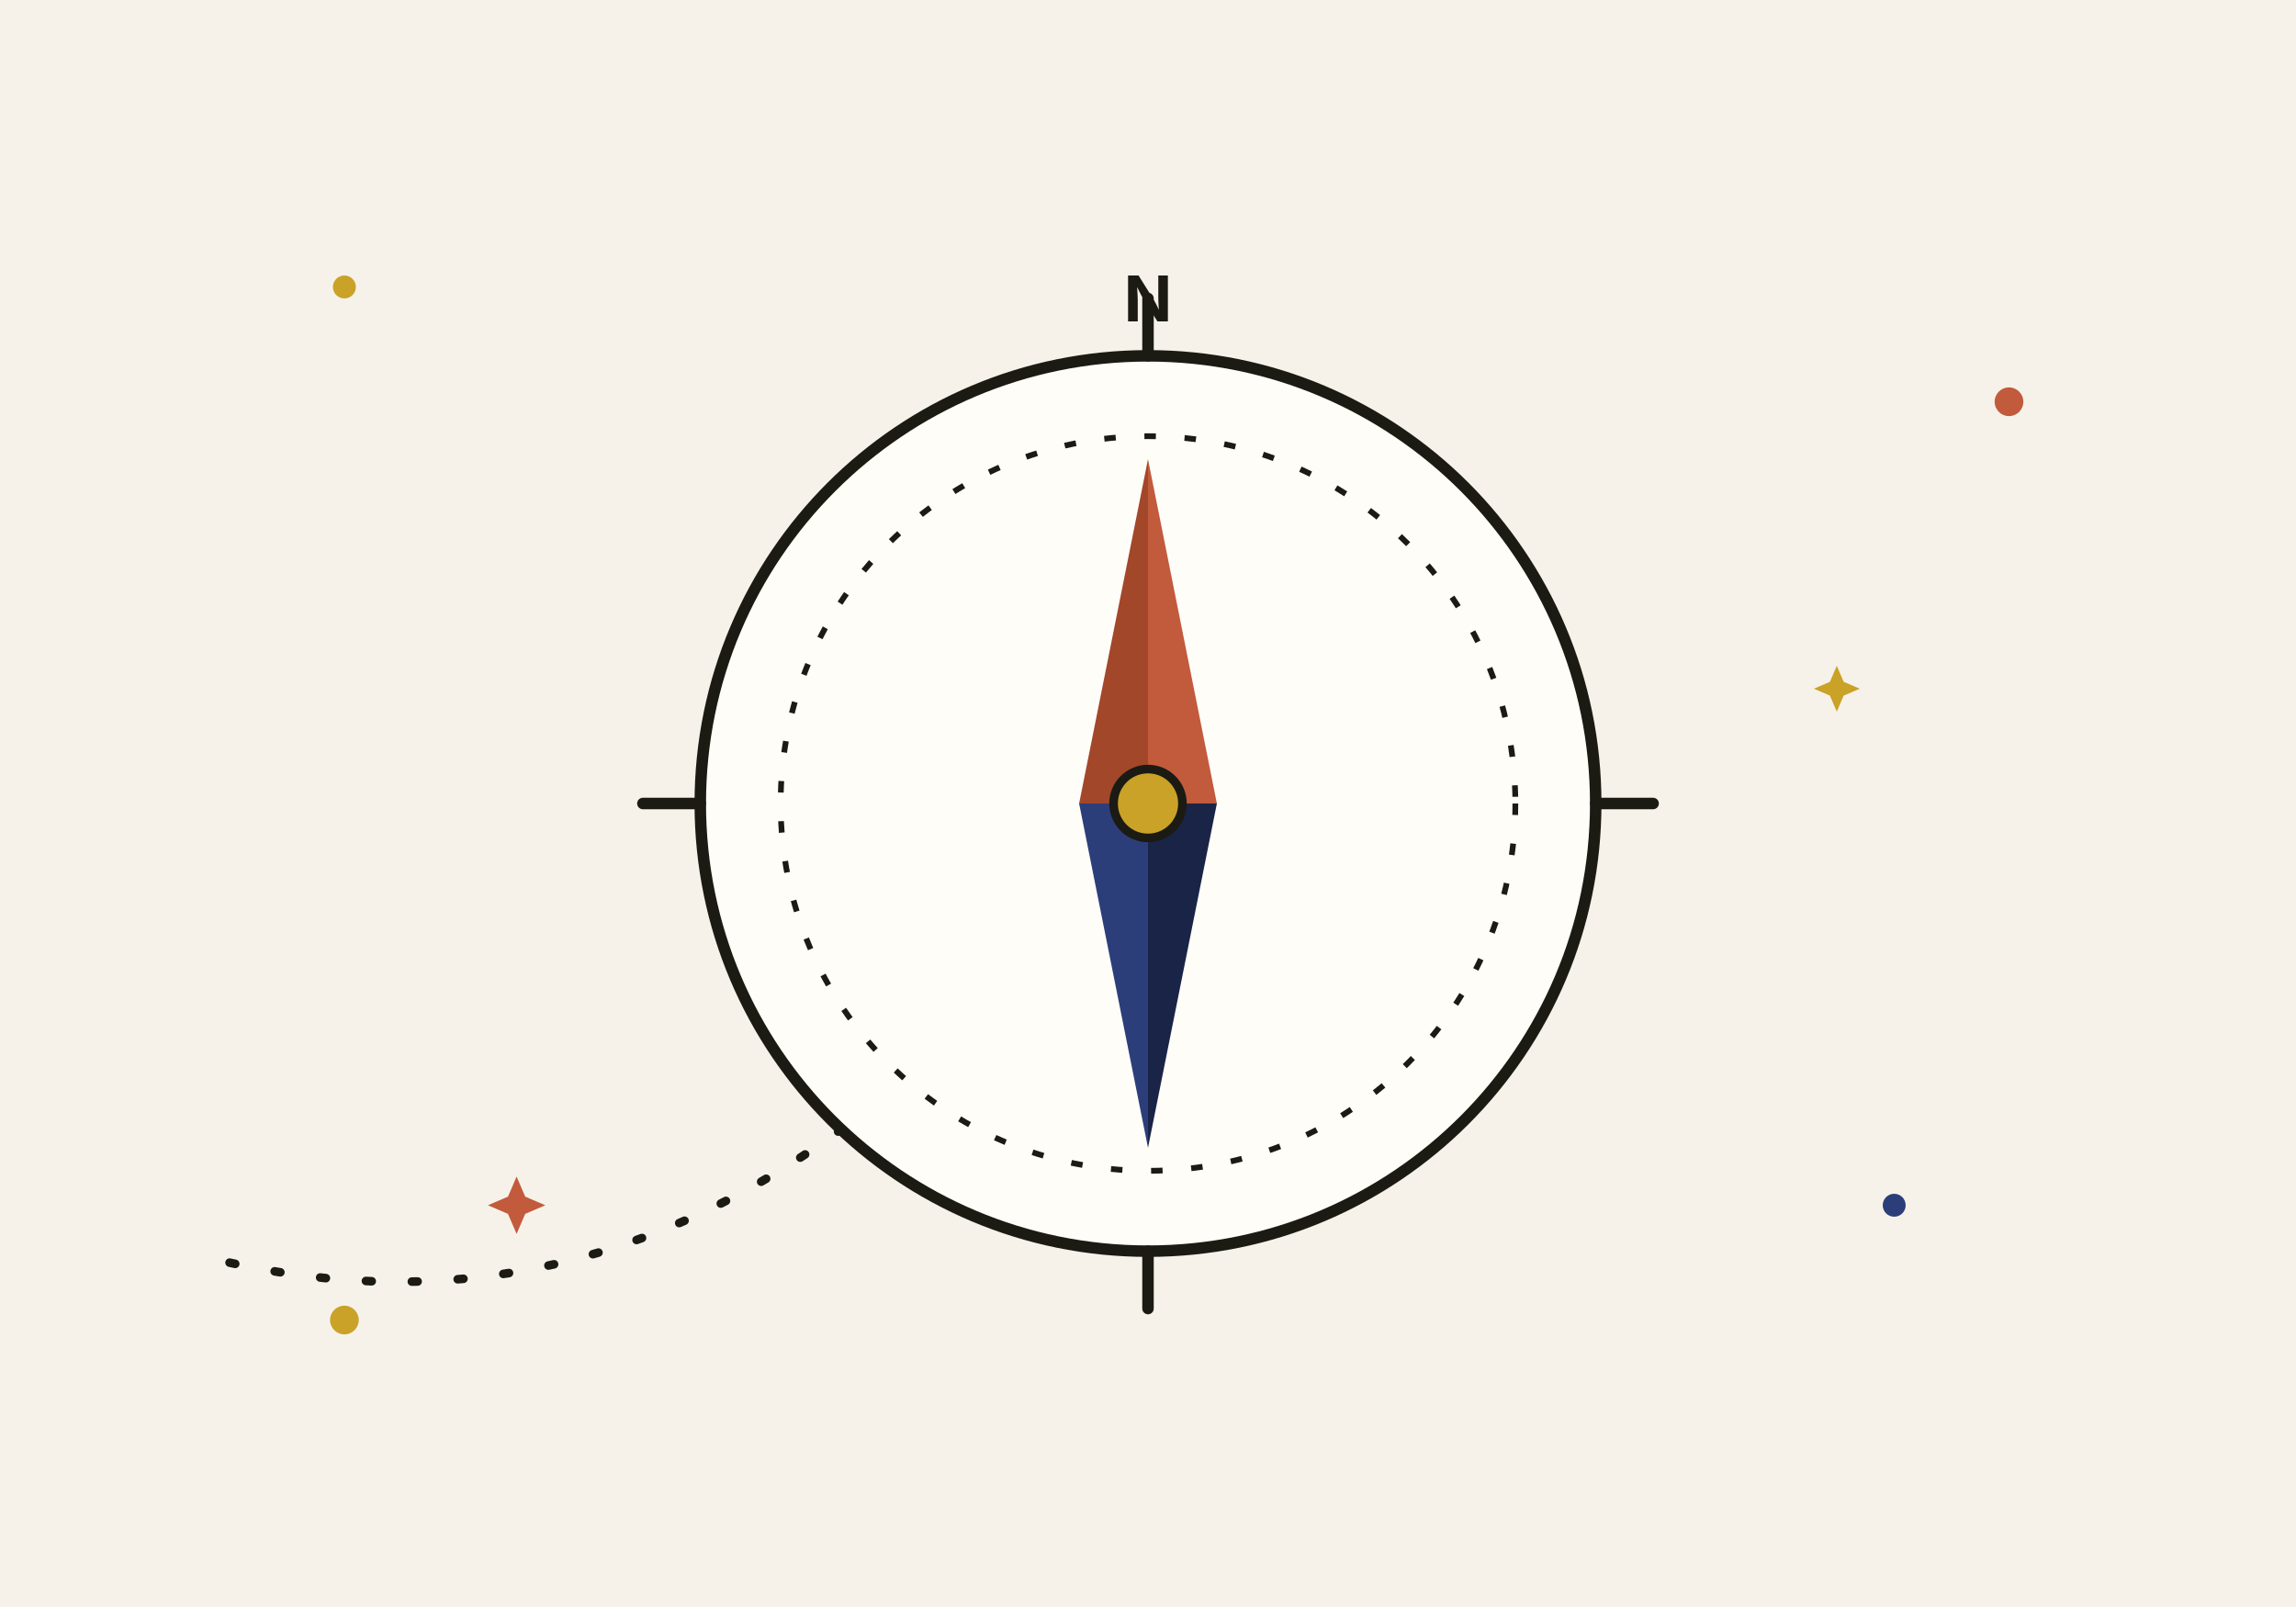
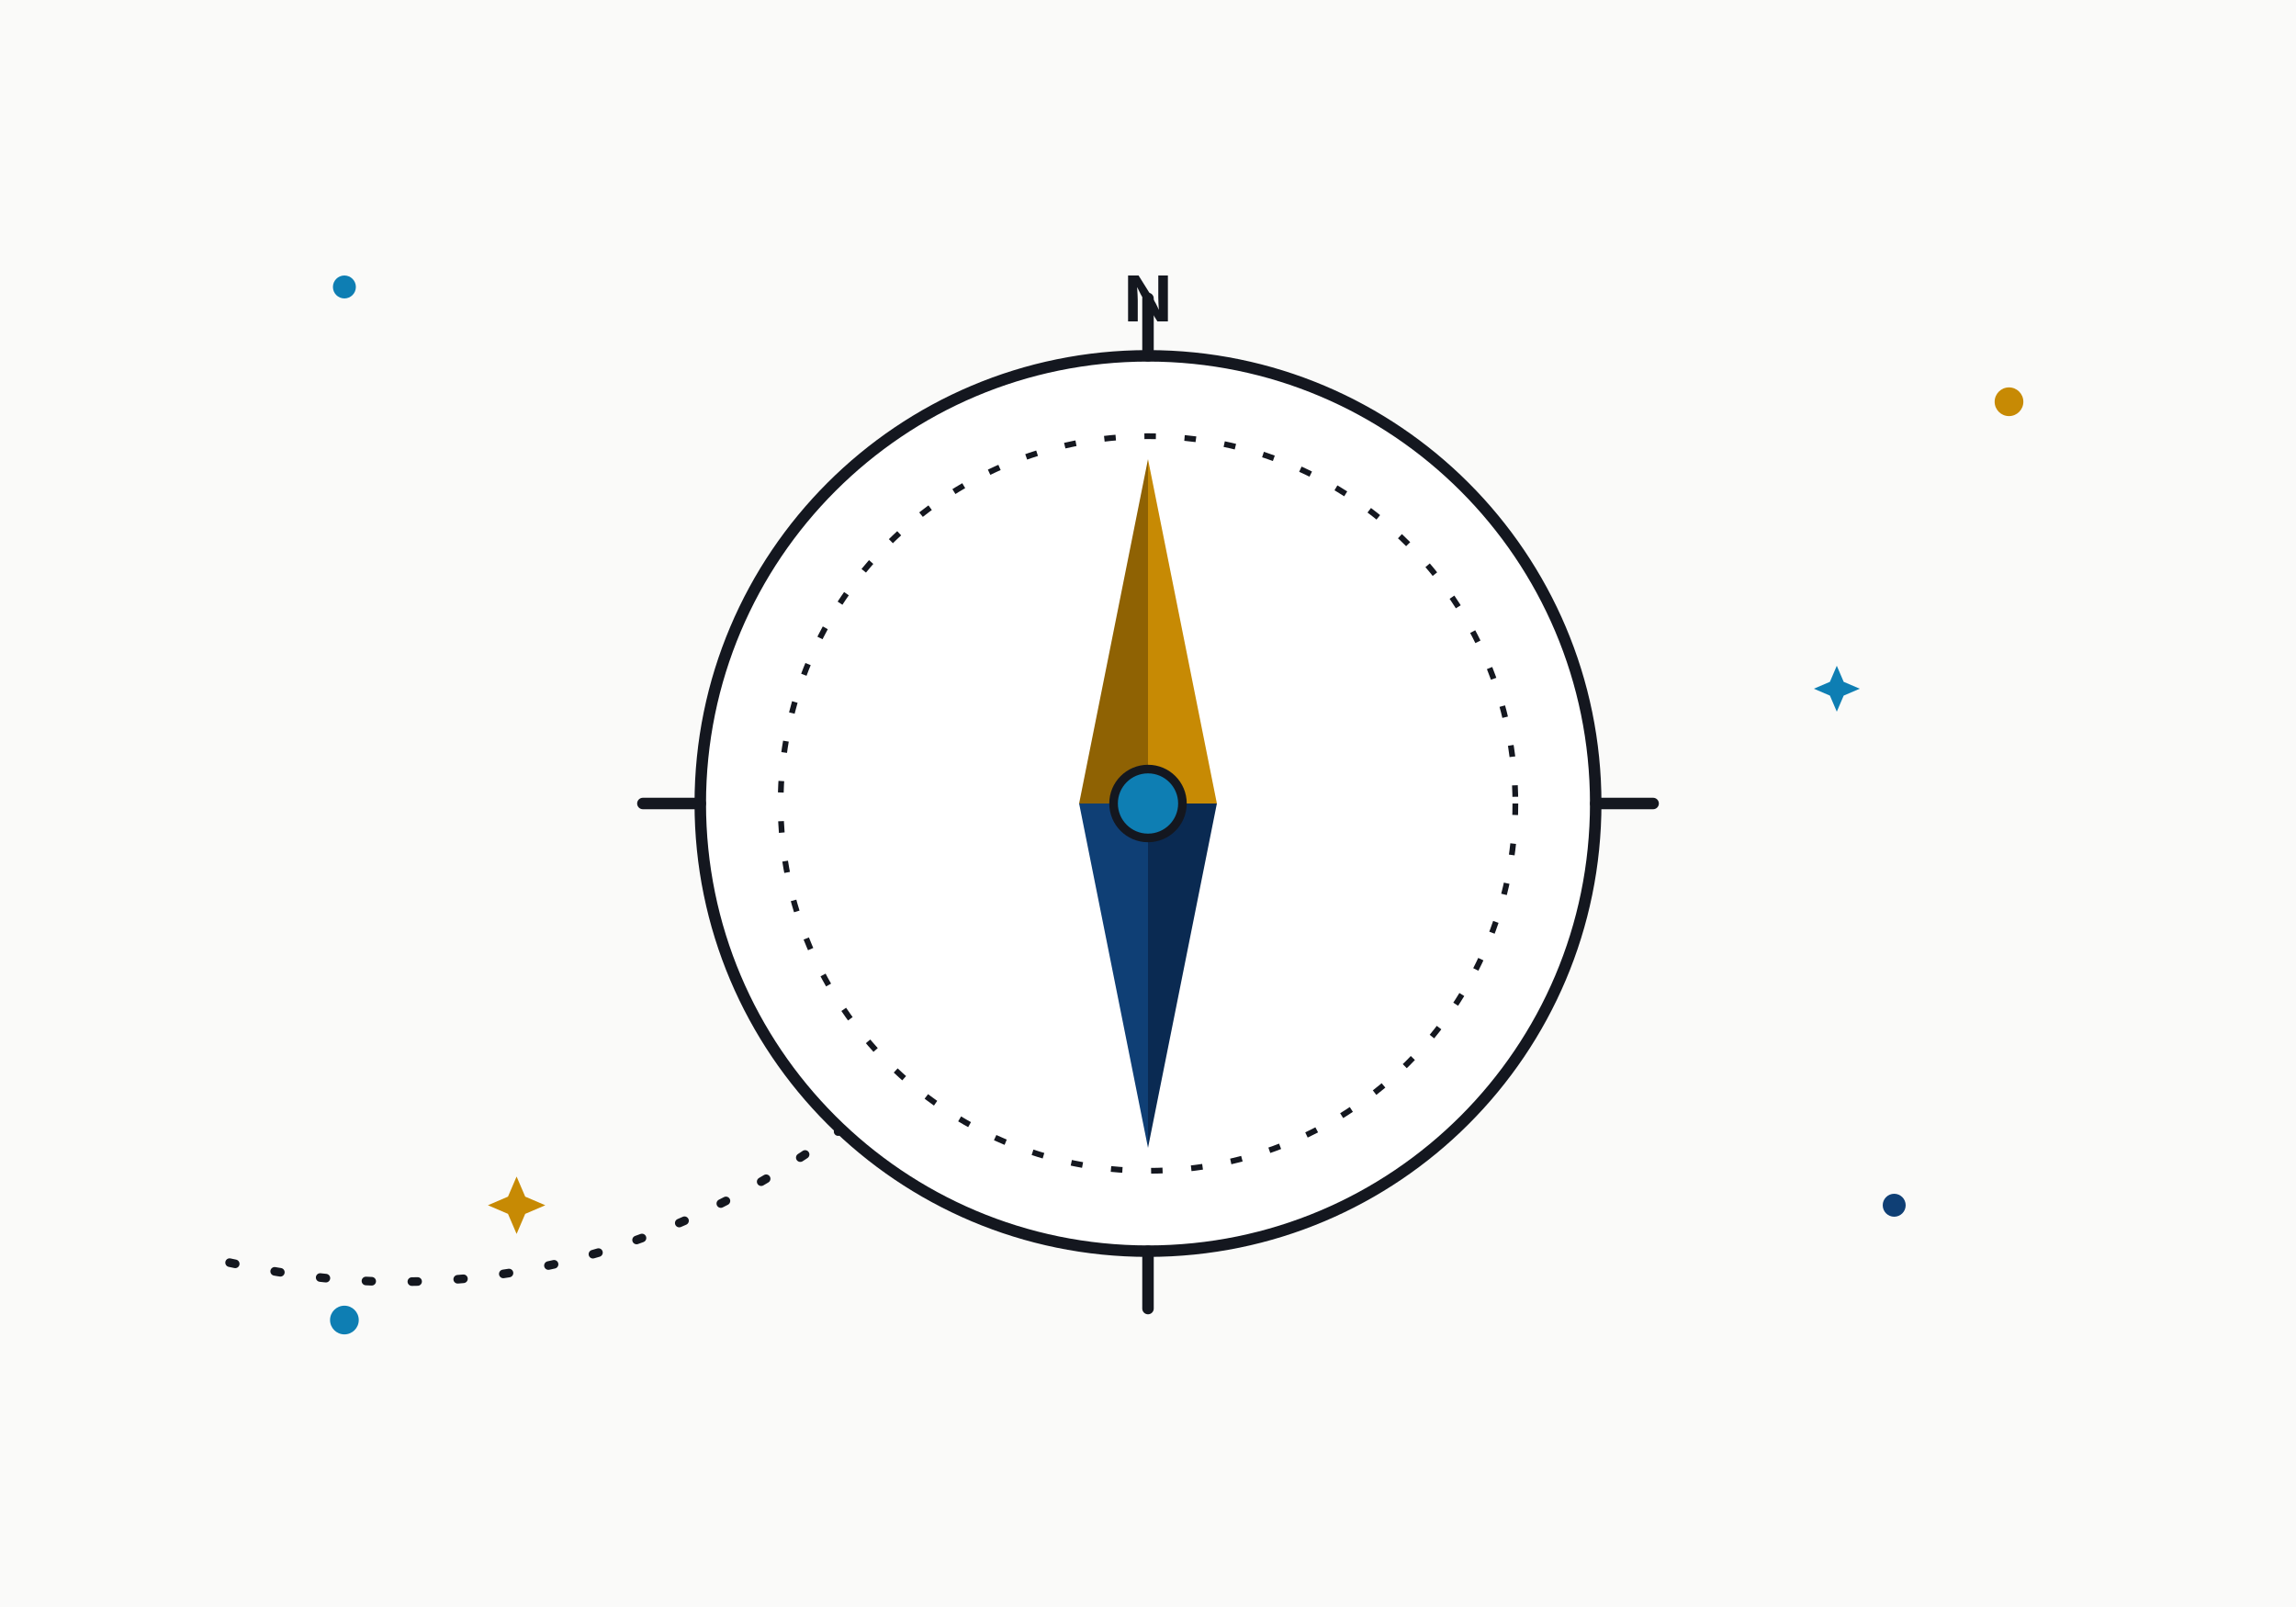
<svg xmlns="http://www.w3.org/2000/svg" viewBox="0 0 400 280" width="400" height="280">
-   <rect width="400" height="280" fill="#F6F2EA" />
-   <circle cx="60" cy="50" r="2" fill="#C9A227" />
-   <circle cx="350" cy="70" r="2.5" fill="#C25A3C" />
-   <circle cx="330" cy="210" r="2" fill="#2C3E7A" />
-   <circle cx="60" cy="230" r="2.5" fill="#C9A227" />
-   <path d="M90 205 L91.5 208.5 L95 210 L91.5 211.5 L90 215 L88.5 211.5 L85 210 L88.5 208.5 Z" fill="#C25A3C" />
-   <path d="M320 116 L321.2 118.8 L324 120 L321.2 121.2 L320 124 L318.8 121.2 L316 120 L318.8 118.8 Z" fill="#C9A227" />
-   <path d="M40 220 Q 130 240 200 140" fill="none" stroke="#1B1B14" stroke-width="1.5" stroke-linecap="round" stroke-dasharray="1 7" />
-   <circle cx="200" cy="140" r="78" fill="#FFFDF8" stroke="#1B1B14" stroke-width="2" />
-   <circle cx="200" cy="140" r="64" fill="none" stroke="#1B1B14" stroke-width="1" stroke-dasharray="2 5" />
-   <line x1="200" y1="62" x2="200" y2="52" stroke="#1B1B14" stroke-width="2" stroke-linecap="round" />
-   <line x1="278" y1="140" x2="288" y2="140" stroke="#1B1B14" stroke-width="2" stroke-linecap="round" />
-   <line x1="200" y1="218" x2="200" y2="228" stroke="#1B1B14" stroke-width="2" stroke-linecap="round" />
-   <line x1="122" y1="140" x2="112" y2="140" stroke="#1B1B14" stroke-width="2" stroke-linecap="round" />
-   <path d="M200 80 L212 140 L200 140 Z" fill="#C25A3C" />
-   <path d="M200 200 L188 140 L200 140 Z" fill="#2C3E7A" />
-   <path d="M200 80 L188 140 L200 140 Z" fill="#A24729" />
-   <path d="M200 200 L212 140 L200 140 Z" fill="#1A2447" />
-   <circle cx="200" cy="140" r="6" fill="#C9A227" stroke="#1B1B14" stroke-width="1.5" />
-   <text x="200" y="56" text-anchor="middle" font-family="Inter, sans-serif" font-size="11" font-weight="700" fill="#1B1B14">N</text>
+   <rect width="400" height="280" fill="#FAFAF9" />
+   <circle cx="60" cy="50" r="2" fill="#0E7EB3" />
+   <circle cx="350" cy="70" r="2.5" fill="#C78A04" />
+   <circle cx="330" cy="210" r="2" fill="#0F3F75" />
+   <circle cx="60" cy="230" r="2.5" fill="#0E7EB3" />
+   <path d="M90 205 L91.5 208.5 L95 210 L91.5 211.5 L90 215 L88.5 211.5 L85 210 L88.5 208.5 Z" fill="#C78A04" />
+   <path d="M320 116 L321.2 118.8 L324 120 L321.2 121.2 L320 124 L318.8 121.2 L316 120 L318.8 118.8 Z" fill="#0E7EB3" />
+   <path d="M40 220 Q 130 240 200 140" fill="none" stroke="#14171F" stroke-width="1.5" stroke-linecap="round" stroke-dasharray="1 7" />
+   <circle cx="200" cy="140" r="78" fill="#FFFFFF" stroke="#14171F" stroke-width="2" />
+   <circle cx="200" cy="140" r="64" fill="none" stroke="#14171F" stroke-width="1" stroke-dasharray="2 5" />
+   <line x1="200" y1="62" x2="200" y2="52" stroke="#14171F" stroke-width="2" stroke-linecap="round" />
+   <line x1="278" y1="140" x2="288" y2="140" stroke="#14171F" stroke-width="2" stroke-linecap="round" />
+   <line x1="200" y1="218" x2="200" y2="228" stroke="#14171F" stroke-width="2" stroke-linecap="round" />
+   <line x1="122" y1="140" x2="112" y2="140" stroke="#14171F" stroke-width="2" stroke-linecap="round" />
+   <path d="M200 80 L212 140 L200 140 Z" fill="#C78A04" />
+   <path d="M200 200 L188 140 L200 140 Z" fill="#0F3F75" />
+   <path d="M200 80 L188 140 L200 140 Z" fill="#8F6203" />
+   <path d="M200 200 L212 140 L200 140 Z" fill="#0A2A52" />
+   <circle cx="200" cy="140" r="6" fill="#0E7EB3" stroke="#14171F" stroke-width="1.5" />
+   <text x="200" y="56" text-anchor="middle" font-family="Inter, sans-serif" font-size="11" font-weight="700" fill="#14171F">N</text>
</svg>
